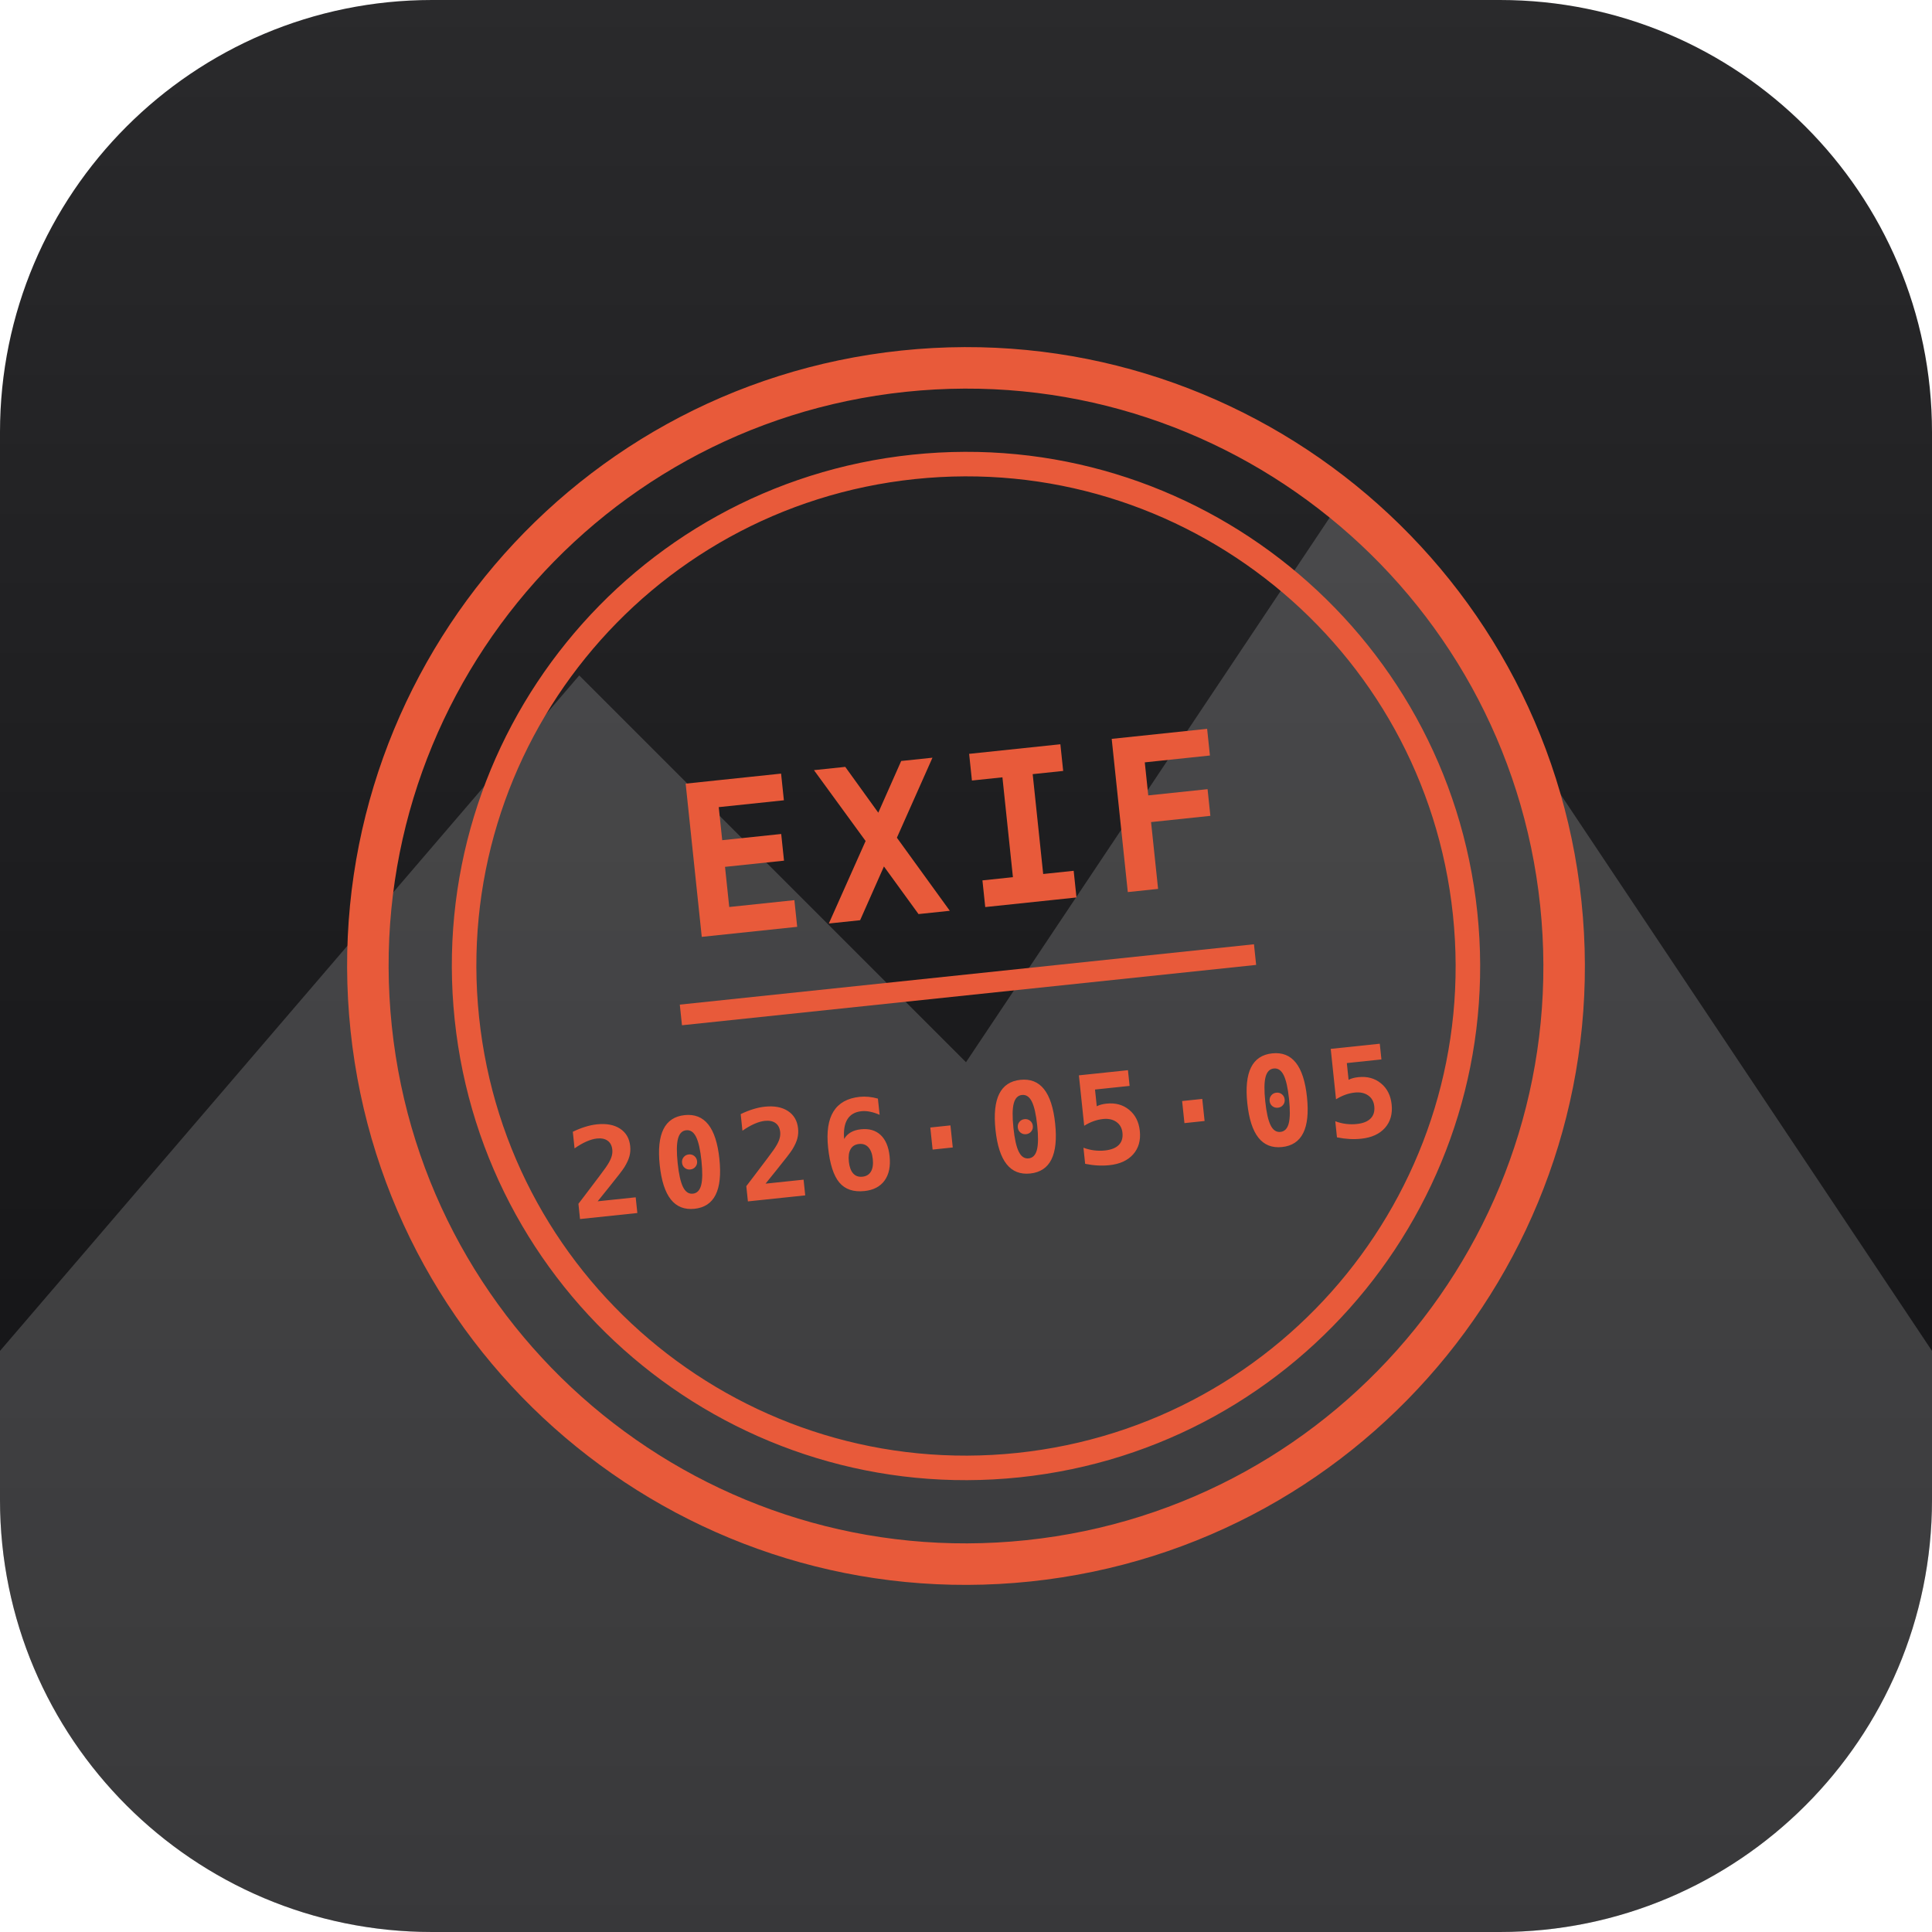
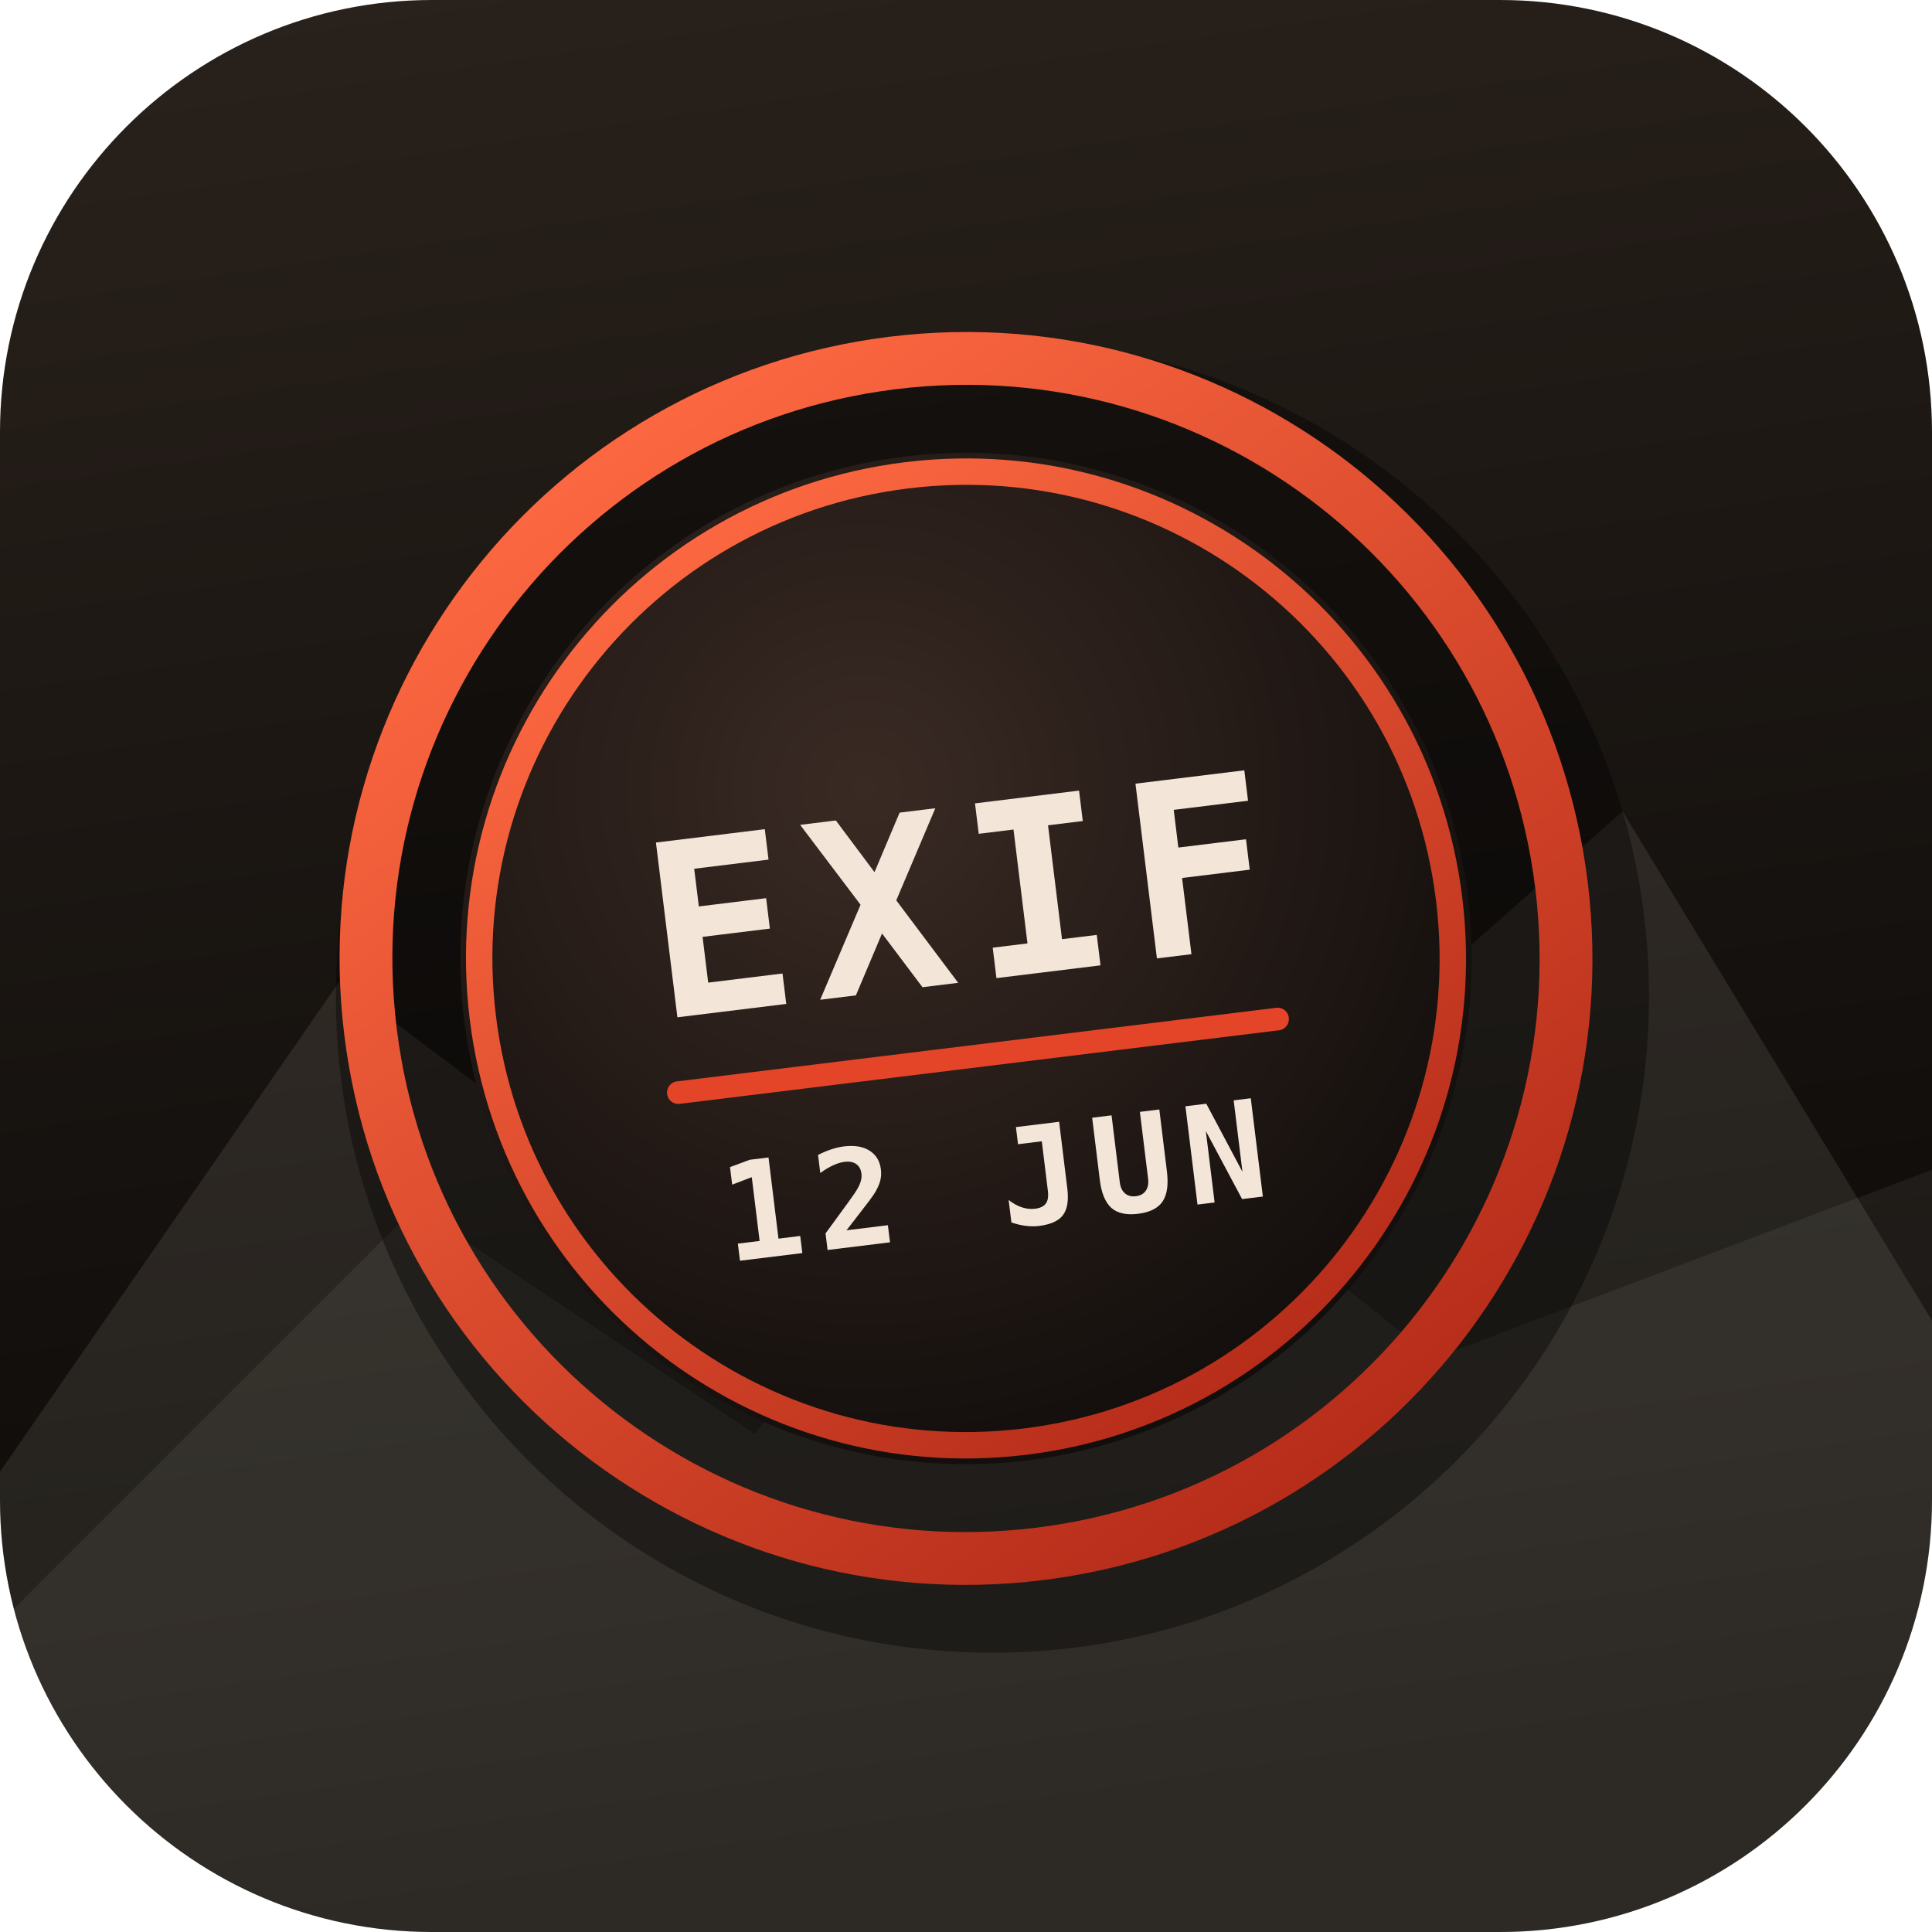
<svg xmlns="http://www.w3.org/2000/svg" width="1024" height="1024" viewBox="0 0 1024 1024">
  <defs>
-     <linearGradient id="bg" x1="0" y1="0" x2="0" y2="1">
-       <stop offset="0" stop-color="#2A2A2C" />
-       <stop offset="1" stop-color="#0E0E10" />
+     <linearGradient id="bg" x1="0" y1="0" x2="0.15" y2="1">
+       <stop offset="0" stop-color="#2A221C" />
+       <stop offset="1" stop-color="#080706" />
    </linearGradient>
+     <linearGradient id="ink" x1="0.22" y1="0" x2="0.78" y2="1">
+       <stop offset="0" stop-color="#FF6A42" />
+       <stop offset="1" stop-color="#B32A18" />
+     </linearGradient>
+     <radialGradient id="pad" cx="42%" cy="32%" r="70%">
+       <stop offset="0" stop-color="#3A2A24" />
+       <stop offset="1" stop-color="#120E0C" />
+     </radialGradient>
    <clipPath id="iconClip">
      <rect width="1024" height="1024" rx="229" ry="229" />
    </clipPath>
  </defs>
  <g clip-path="url(#iconClip)">
    <rect width="1024" height="1024" fill="url(#bg)" />
-     <g opacity="0.18">
-       <path d="M 0 716 L 307 358 L 512 563 L 717 256 L 1024 716 L 1024 1024 L 0 1024 Z" fill="#FAFAFA" />
+     <g fill="#F3E6D8">
+       <path d="M 0 780 L 180 520 L 340 640 L 512 360 L 690 580 L 860 430 L 1024 700 L 1024 1024 L 0 1024 Z" opacity="0.10" />
+       <path d="M 0 860 L 220 640 L 400 760 L 560 560 L 760 720 L 1024 620 L 1024 1024 L 0 1024 Z" opacity="0.07" />
    </g>
-     <g transform="translate(512 512) rotate(-6)">
-       <circle r="317" fill="none" stroke="#E85A3A" stroke-width="22" />
-       <circle r="266" fill="none" stroke="#E85A3A" stroke-width="13" />
-       <text x="0" y="-30" font-family="Menlo, ui-monospace, monospace" font-size="112" font-weight="800" fill="#E85A3A" text-anchor="middle" letter-spacing="8">EXIF</text>
-       <line x1="-153" y1="10" x2="153" y2="10" stroke="#E85A3A" stroke-width="11" />
-       <text x="0" y="112" font-family="Menlo, ui-monospace, monospace" font-size="66" font-weight="800" fill="#E85A3A" text-anchor="middle" letter-spacing="5">2026·05·05</text>
+     <g transform="translate(526 528)">
+       <circle r="348" fill="#000000" opacity="0.38" />
+     </g>
+     <g transform="translate(512 508) rotate(-7)">
+       <circle r="268" fill="url(#pad)" />
+       <circle r="318" fill="none" stroke="url(#ink)" stroke-width="28" />
+       <circle r="258" fill="none" stroke="url(#ink)" stroke-width="14" />
+       <text x="0" y="-24" font-family="Menlo, ui-monospace, monospace" font-size="128" font-weight="800" fill="#F3E6D8" text-anchor="middle" dominant-baseline="middle" letter-spacing="8">EXIF</text>
+       <line x1="-160" y1="52" x2="160" y2="52" stroke="#E44528" stroke-width="12" stroke-linecap="round" />
+       <text x="0" y="124" font-family="Menlo, ui-monospace, monospace" font-size="72" font-weight="700" fill="#F3E6D8" text-anchor="middle" dominant-baseline="middle" letter-spacing="6">12 JUN</text>
    </g>
  </g>
</svg>
